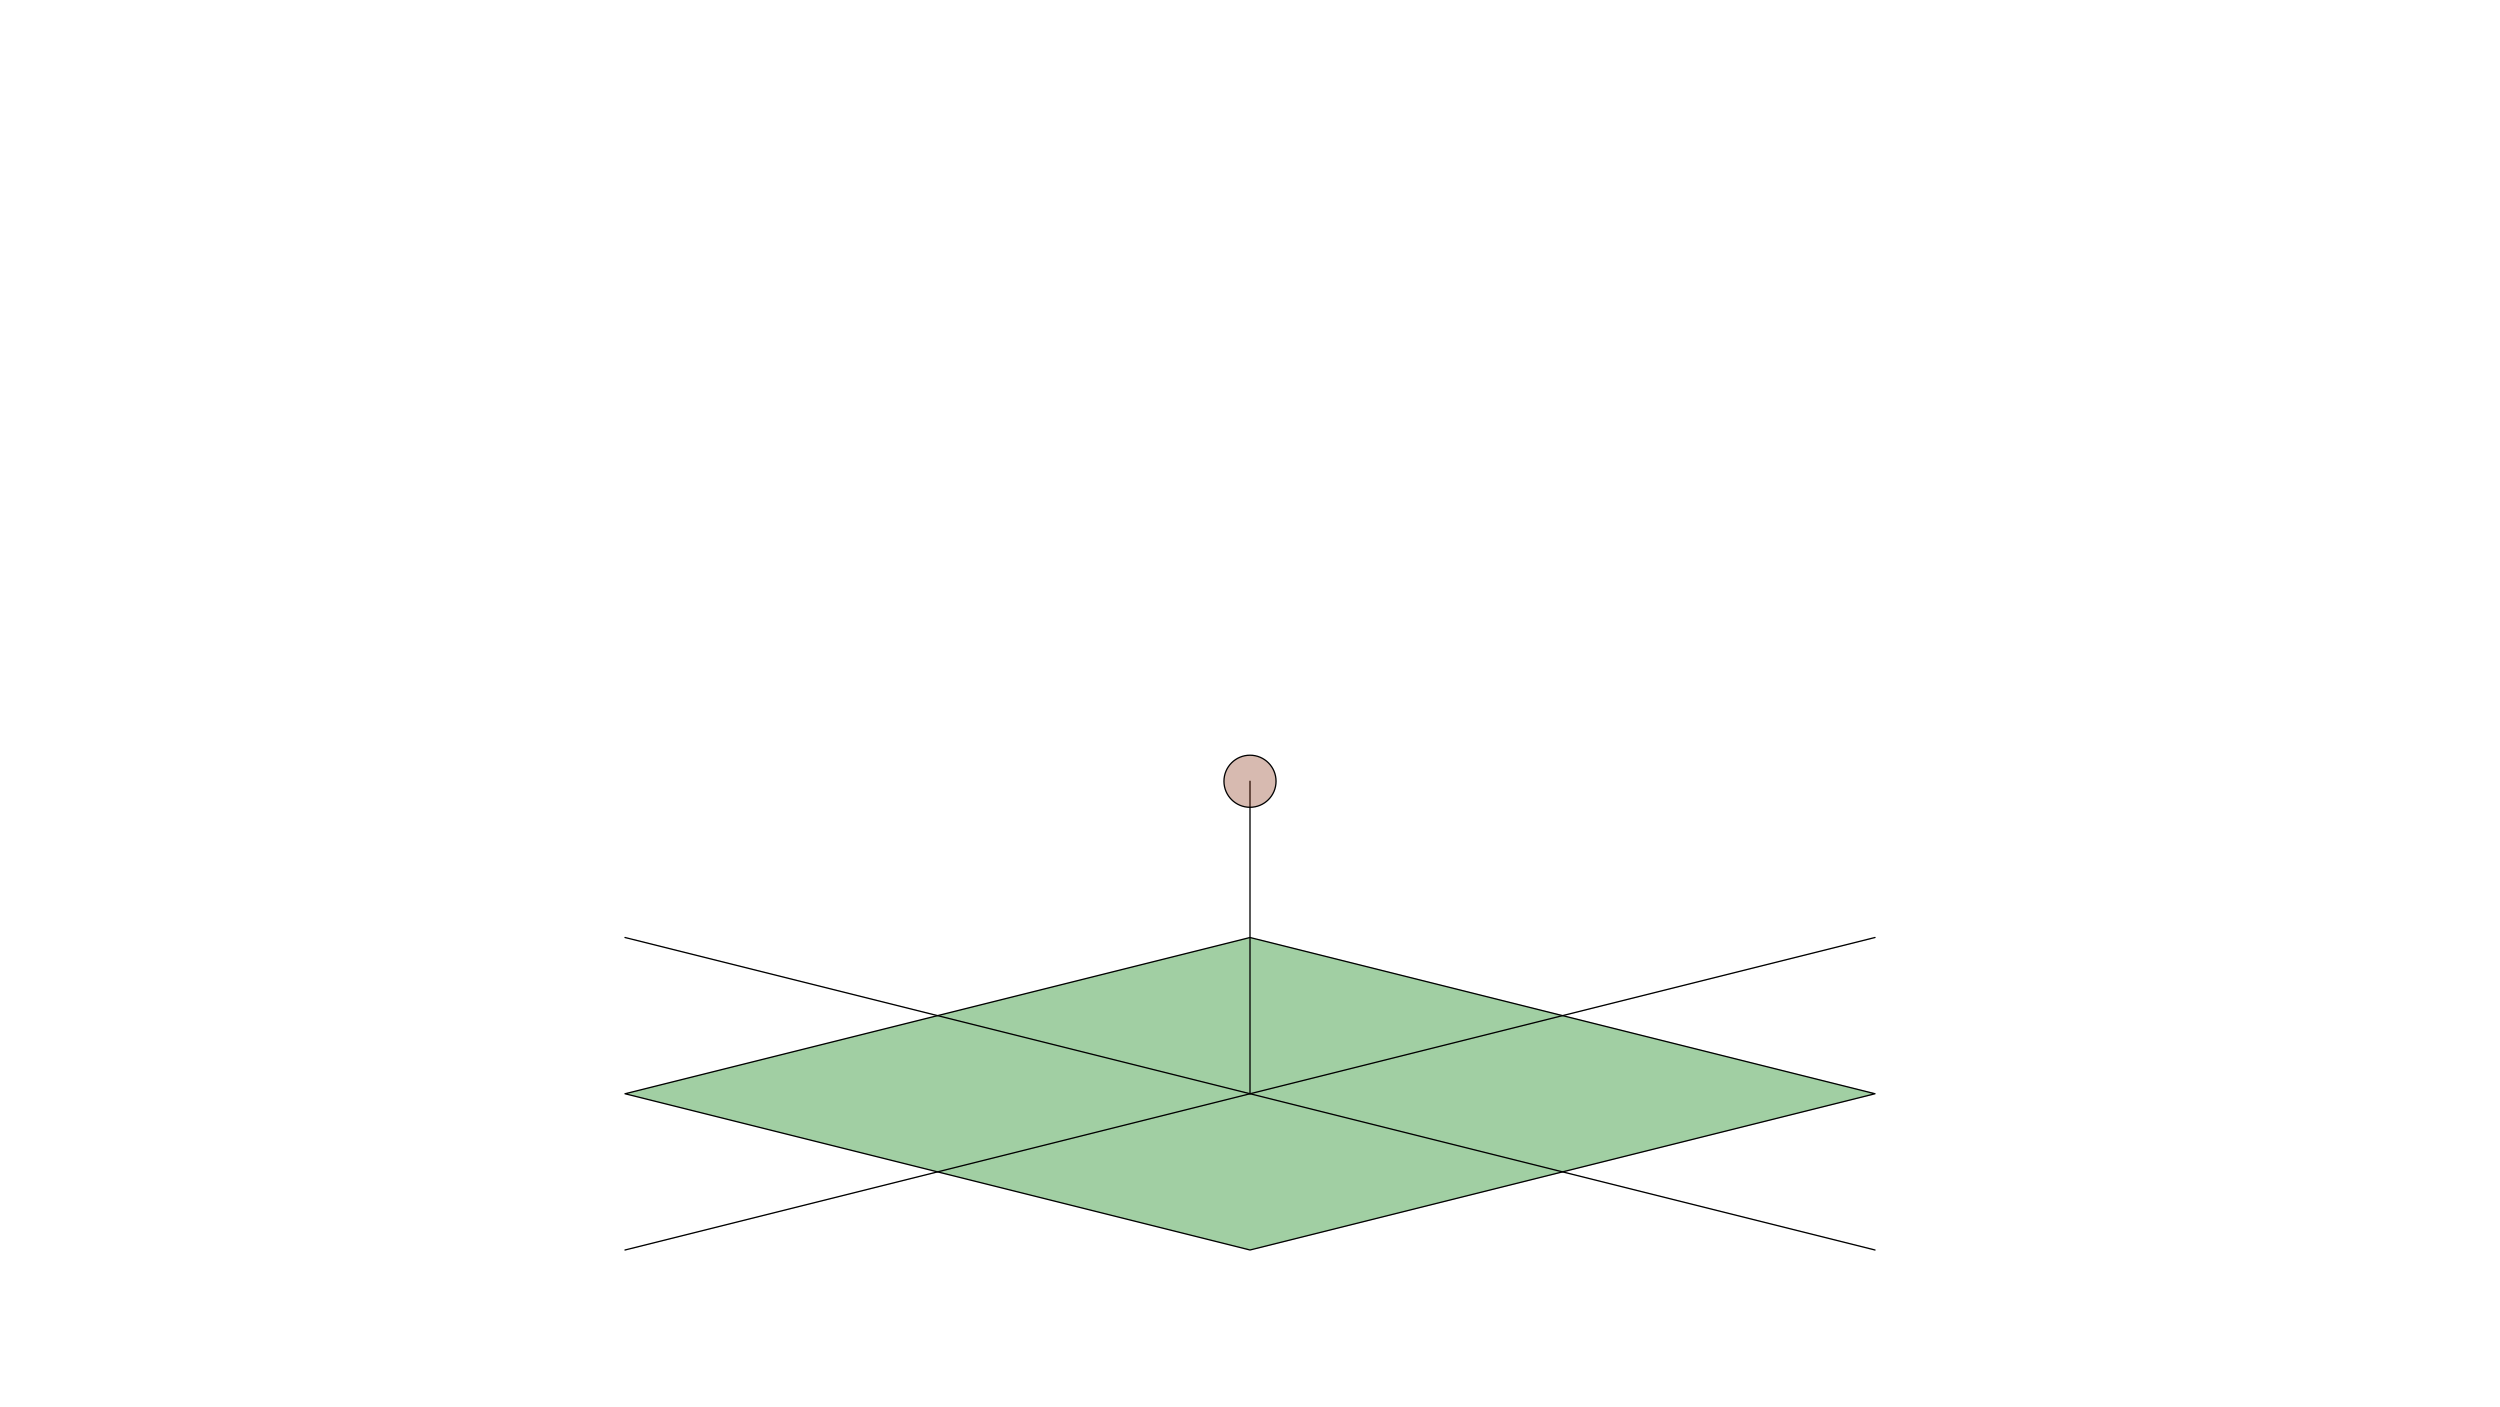
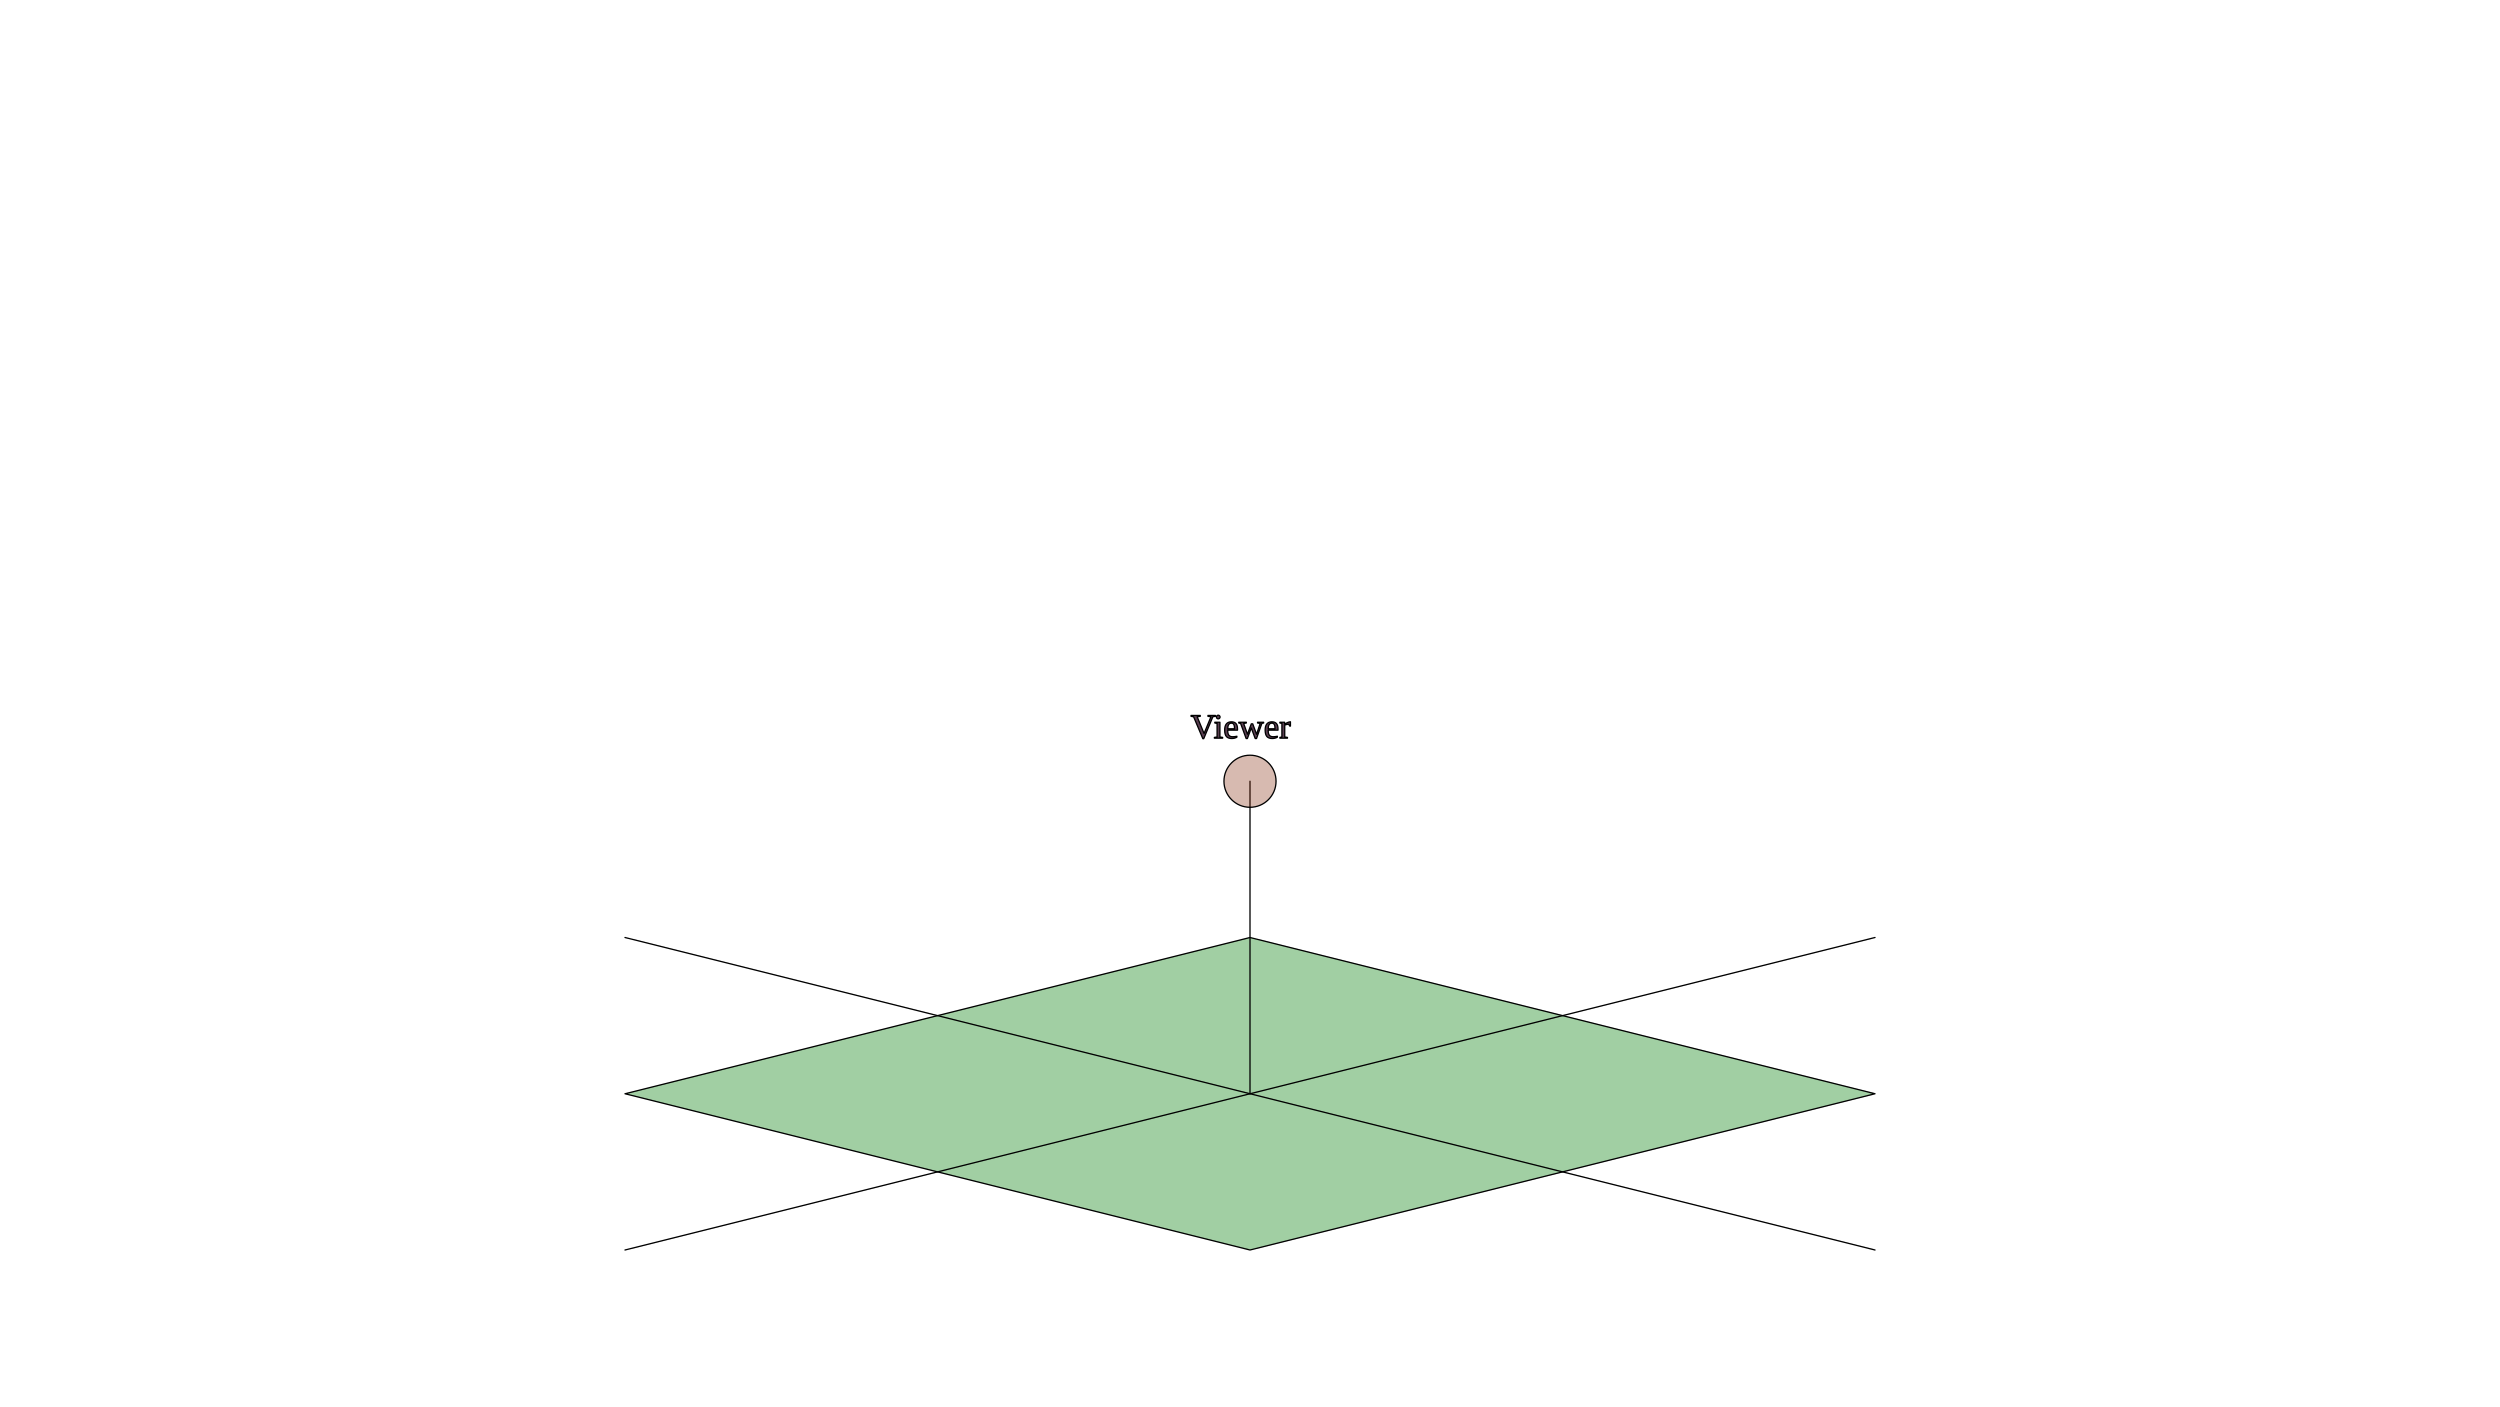
<svg xmlns="http://www.w3.org/2000/svg" width="1920" height="1080" viewBox="0 0 1920 1080" version="1.1" id="svg1">
-   <defs id="defs1" />
+   <defs id="defs1">
+     <rect x="1057.734" y="624.433" width="266.905" height="66.726" id="rect1" />
+   </defs>
  <g id="layer1">
    <path style="fill:#118616;fill-opacity:0.392;stroke:#000000;stroke-linecap:round;stroke-linejoin:round;stroke-opacity:1" d="M 480,840 960,960 1440,840 960,720 Z" id="path2" />
  </g>
  <g id="layer2" style="display:inline">
    <path style="fill:none;fill-opacity:1;stroke:#000000;stroke-linecap:round;stroke-linejoin:round;stroke-opacity:1" d="m 480,720 960,240" id="path3" />
    <path style="fill:none;fill-opacity:1;stroke:#000000;stroke-linecap:round;stroke-linejoin:round;stroke-opacity:1" d="M 480,960 1440,720" id="path4" />
    <path style="fill:none;fill-opacity:1;stroke:#000000;stroke-linecap:round;stroke-linejoin:round;stroke-opacity:1" d="M 960,840 V 600" id="path5" />
    <circle style="fill:#863011;fill-opacity:0.33;stroke:#000000;stroke-linecap:round;stroke-linejoin:round;stroke-opacity:1" id="path6" cx="960" cy="600" r="20" />
+     <text xml:space="preserve" style="font-size:26.667px;text-align:start;writing-mode:lr-tb;direction:ltr;text-anchor:start;display:inline;fill:#29041d;fill-opacity:0.764;stroke:#000000;stroke-linecap:round;stroke-linejoin:round;stroke-opacity:1" x="914.426" y="566.917" id="text23">
+       <tspan id="tspan23" x="914.426" y="566.917">Viewer</tspan>
+     </text>
  </g>
  <g id="layer3" style="display:none">
-     <path style="fill:none;fill-opacity:1;stroke:#000000;stroke-linecap:round;stroke-linejoin:round;stroke-opacity:1" d="m 960,600 480,120" id="path8" />
+     <path style="fill:none;fill-opacity:1;stroke:#000000;stroke-width:3;stroke-linecap:round;stroke-linejoin:round;stroke-dasharray:none;stroke-opacity:1" d="m 960,600 480,120" id="path8" />
    <path style="fill:#12429b;fill-opacity:0.266;stroke:#000000;stroke-linecap:round;stroke-linejoin:round;stroke-opacity:1" d="M 1440,840 1560,360 1080,240 960,720 Z" id="path9" />
    <path style="fill:none;fill-opacity:1;stroke:#000000;stroke-linecap:round;stroke-linejoin:round;stroke-opacity:1" d="M 1200,780 1320,300" id="path10" />
    <path style="fill:#12429b;fill-opacity:0.266;stroke:#000000;stroke-linecap:round;stroke-linejoin:round;stroke-opacity:1" d="M 1440,840 1920,720" id="path11" />
    <path style="fill:#12429b;fill-opacity:0.266;stroke:#000000;stroke-linecap:round;stroke-linejoin:round;stroke-opacity:1" d="M 960,720 1440,600" id="path12" />
    <path style="fill:#12429b;fill-opacity:0.266;stroke:#000000;stroke-linecap:round;stroke-linejoin:round;stroke-opacity:1" d="M 1560,360 V 810.121" id="path13" />
    <path style="fill:#12429b;fill-opacity:0.266;stroke:#000000;stroke-linecap:round;stroke-linejoin:round;stroke-opacity:1" d="M 1080,240 V 690.434" id="path14" />
    <path style="fill:#12429b;fill-opacity:0.266;stroke:#000000;stroke-linecap:round;stroke-linejoin:round;stroke-opacity:1" d="M 1560,810.121 1080,690.434" id="path15" />
+     <text xml:space="preserve" id="text1" style="font-size:16px;text-align:start;writing-mode:lr-tb;direction:ltr;white-space:pre;shape-inside:url(#rect1);display:inline;fill:#363636;stroke-width:3;stroke-linecap:round;stroke-linejoin:round;stroke-dasharray:none" transform="rotate(12.6137,1169.582,435.2063)">
+       <tspan x="1057.734" y="638.992" id="tspan1">Viewing direction</tspan>
+     </text>
+     <circle style="fill:#9b3131;fill-opacity:0.748;stroke:#000000;stroke-width:1;stroke-linecap:round;stroke-linejoin:round;stroke-dasharray:none;stroke-opacity:1" id="path1" cx="1228.194" cy="667.226" r="5" />
+   </g>
+   <g id="layer4" style="display:none">
+     <path style="fill:#12429b;fill-opacity:0.266;stroke:#000000;stroke-linecap:round;stroke-linejoin:round;stroke-opacity:1" d="M 1680,720 V 360" id="path18" />
+     <path style="fill:#12429b;fill-opacity:0.266;stroke:#000000;stroke-linecap:round;stroke-linejoin:round;stroke-opacity:1" d="M 960,840 1680,720" id="path19" />
+     <path style="fill:#12429b;fill-opacity:0.266;stroke:#000000;stroke-linecap:round;stroke-linejoin:round;stroke-opacity:1" d="M 960,600 1680,360" id="path20" />
+     <path style="display:inline;fill:none;fill-opacity:0.266;stroke:#000000;stroke-linecap:round;stroke-linejoin:round;stroke-opacity:1" d="m 1391.351,768.069 v -450.231 l -142.737,474.06" id="path21" />
+     <text xml:space="preserve" style="font-size:26.667px;text-align:start;writing-mode:lr-tb;direction:ltr;text-anchor:start;display:inline;fill:#08183b;fill-opacity:0.69;stroke:#000000;stroke-linecap:round;stroke-linejoin:round;stroke-opacity:1" x="1637.685" y="346.714" id="text21">
+       <tspan id="tspan21" x="1637.685" y="346.714">Point A</tspan>
+     </text>
+     <text xml:space="preserve" style="font-size:26.667px;text-align:start;writing-mode:lr-tb;direction:ltr;text-anchor:start;display:inline;fill:#500a0a;fill-opacity:0.688;stroke:#000000;stroke-linecap:round;stroke-linejoin:round;stroke-opacity:1" x="1247.548" y="457.712" id="text22">
+       <tspan id="tspan22" x="1247.548" y="457.712">Image of Point A</tspan>
+     </text>
+     <circle style="display:inline;fill:#9b1270;fill-opacity:0.722;stroke:#000000;stroke-linecap:round;stroke-linejoin:round;stroke-opacity:1" id="path22" cx="1680" cy="360" r="5" />
+     <circle style="display:inline;fill:#860e3d;fill-opacity:0.651;stroke:#000000;stroke-linecap:round;stroke-linejoin:round;stroke-opacity:1" id="path23" cx="1344.911" cy="471.696" r="5" />
  </g>
</svg>
